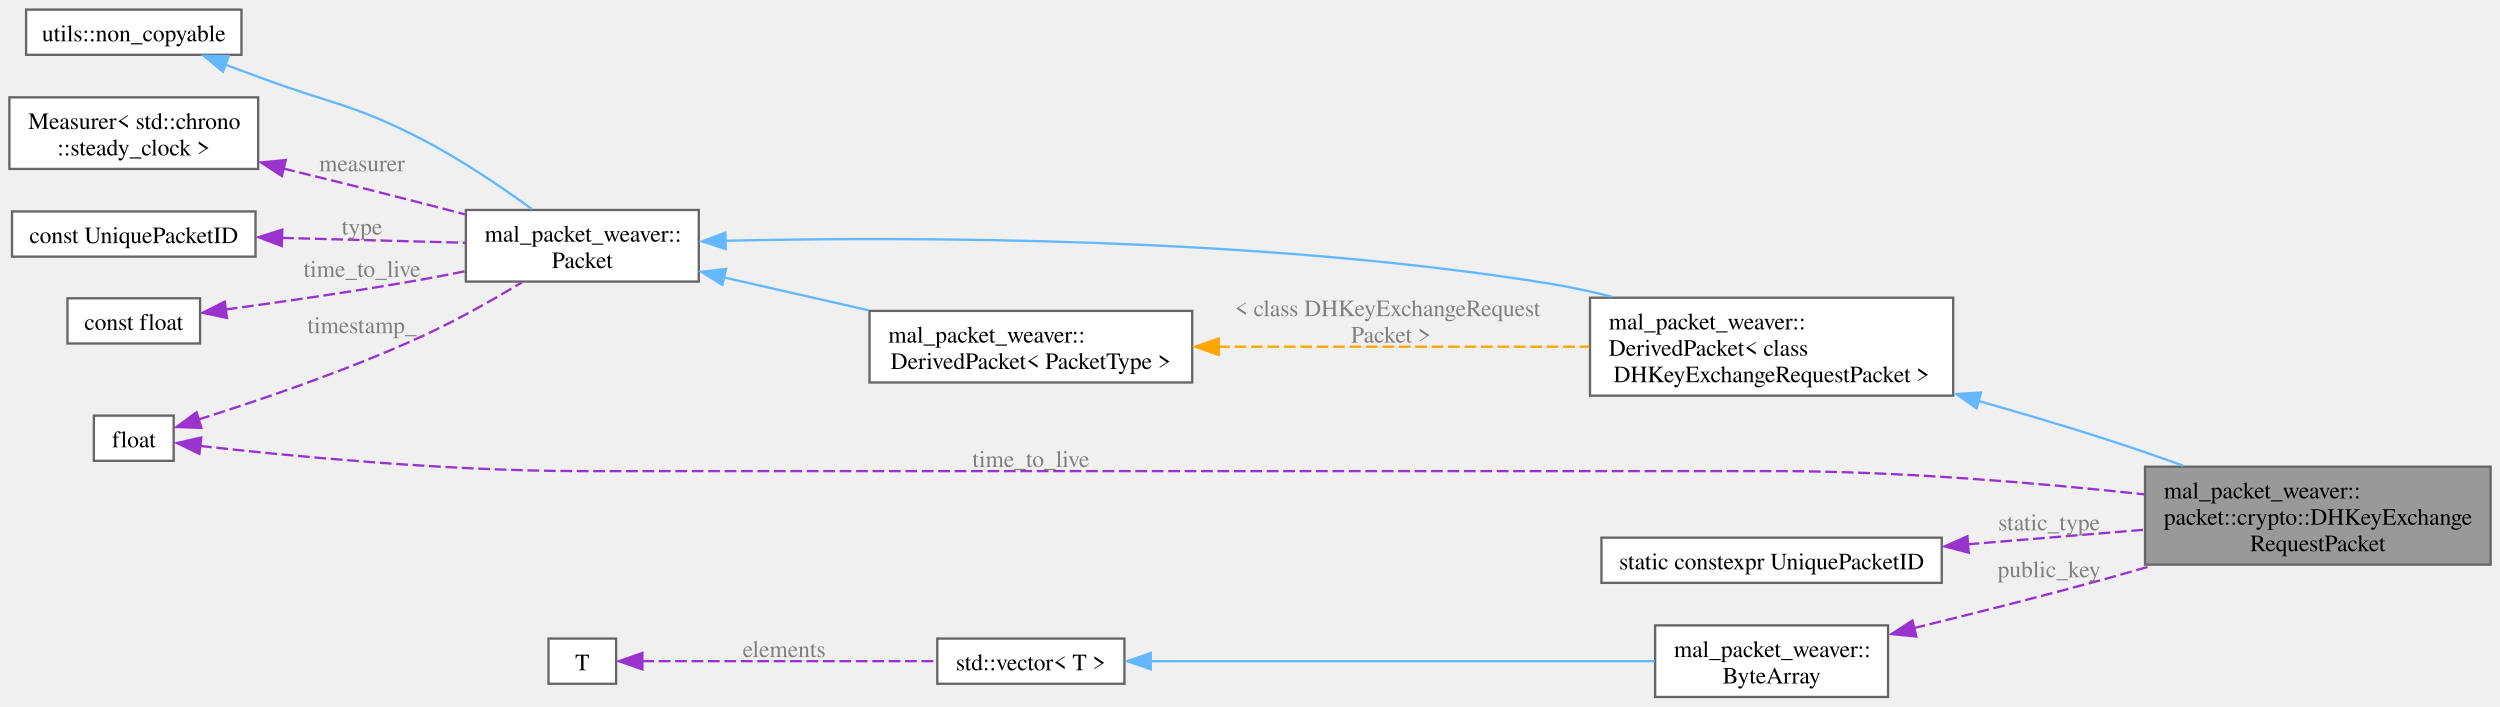
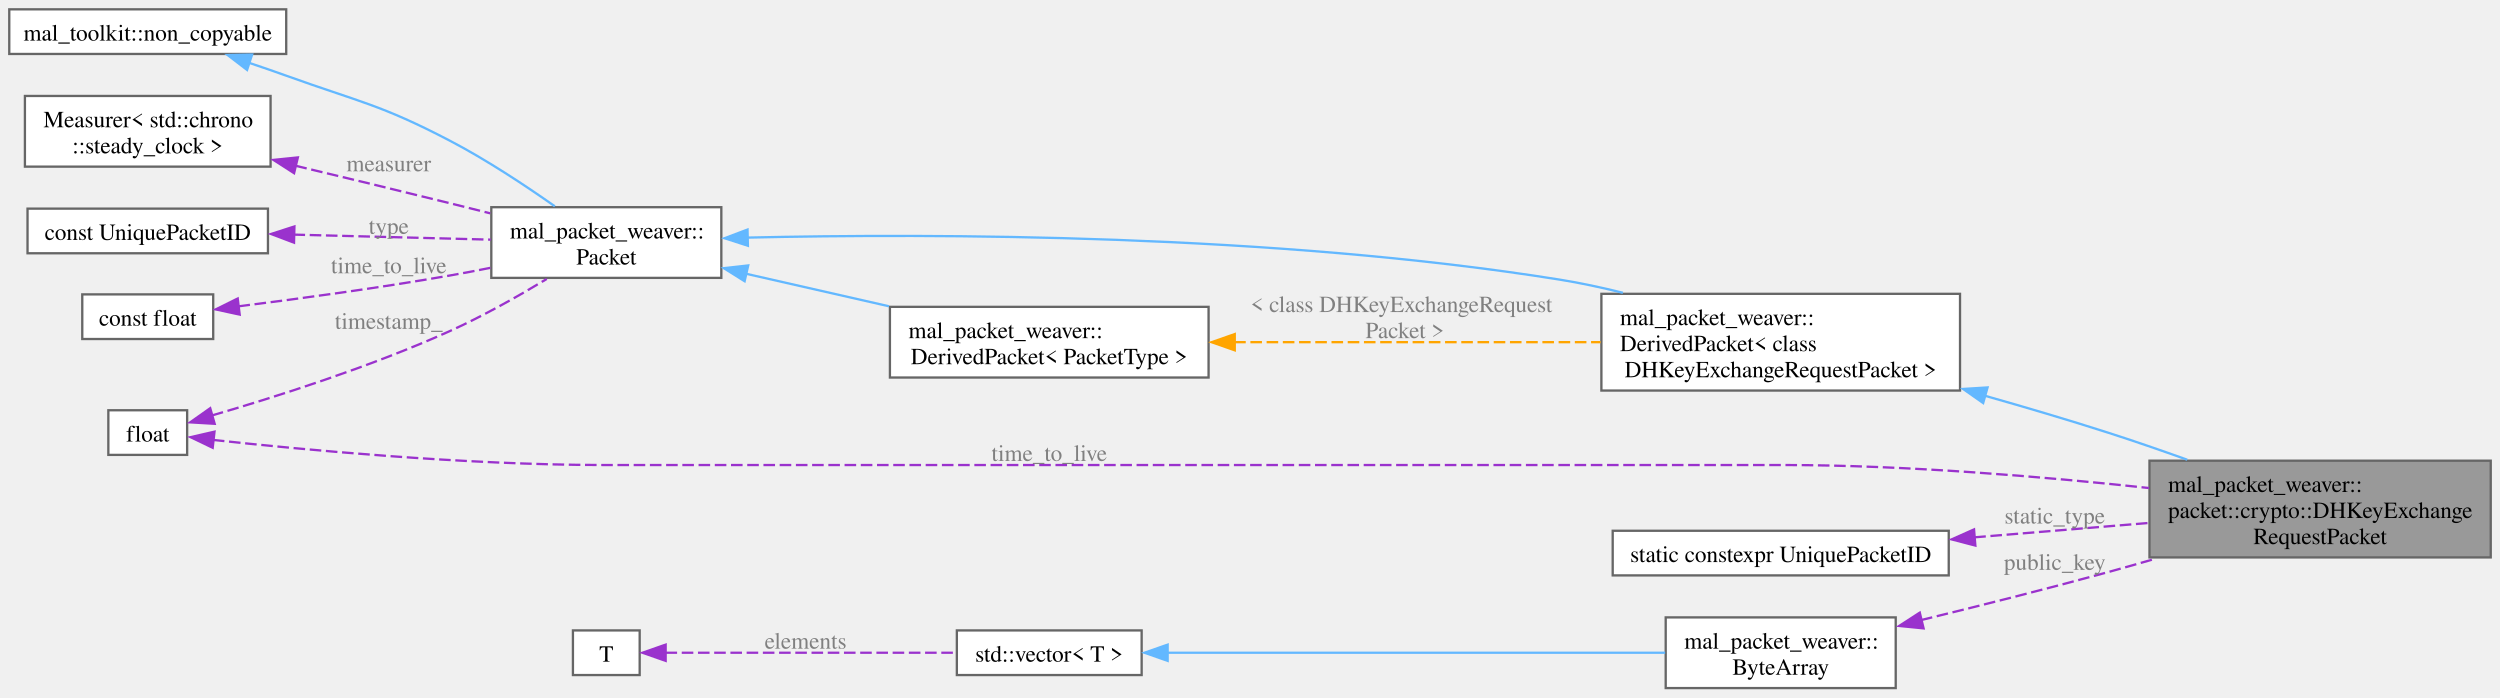
- <svg xmlns="http://www.w3.org/2000/svg" xmlns:xlink="http://www.w3.org/1999/xlink" width="1065pt" height="301pt" viewBox="0.00 0.00 1065.25 300.88">
+ <svg xmlns="http://www.w3.org/2000/svg" xmlns:xlink="http://www.w3.org/1999/xlink" width="1079pt" height="301pt" viewBox="0.00 0.00 1078.75 300.88">
  <g id="graph0" class="graph" transform="scale(1 1) rotate(0) translate(4 296.88)">
    <g id="Node000001" class="node">
      <g id="a_Node000001">
        <a xlink:title="Packet for Diffie-Hellman key exchange request.">
-           <polygon fill="#999999" stroke="#666666" points="1057.25,-98.12 910,-98.12 910,-56.38 1057.25,-56.38 1057.25,-98.12" />
-           <text text-anchor="start" x="918" y="-84.62" font-family="Times,serif" font-size="10.00">mal_packet_weaver::</text>
-           <text text-anchor="start" x="918" y="-73.38" font-family="Times,serif" font-size="10.00">packet::crypto::DHKeyExchange</text>
-           <text text-anchor="middle" x="983.62" y="-62.12" font-family="Times,serif" font-size="10.00">RequestPacket</text>
+           <polygon fill="#999999" stroke="#666666" points="1070.75,-98.12 923.5,-98.12 923.5,-56.38 1070.75,-56.38 1070.75,-98.12" />
+           <text text-anchor="start" x="931.5" y="-84.62" font-family="Times,serif" font-size="10.00">mal_packet_weaver::</text>
+           <text text-anchor="start" x="931.5" y="-73.38" font-family="Times,serif" font-size="10.00">packet::crypto::DHKeyExchange</text>
+           <text text-anchor="middle" x="997.12" y="-62.12" font-family="Times,serif" font-size="10.00">RequestPacket</text>
        </a>
      </g>
    </g>
    <g id="Node000002" class="node">
      <g id="a_Node000002">
        <a xlink:href="../../dd/d2b/classmal__packet__weaver_1_1_derived_packet.html" target="_top" xlink:title=" ">
-           <polygon fill="white" stroke="#666666" points="828.25,-170.12 673.5,-170.12 673.5,-128.38 828.25,-128.38 828.25,-170.12" />
-           <text text-anchor="start" x="681.5" y="-156.62" font-family="Times,serif" font-size="10.00">mal_packet_weaver::</text>
-           <text text-anchor="start" x="681.5" y="-145.38" font-family="Times,serif" font-size="10.00">DerivedPacket&lt; class</text>
-           <text text-anchor="middle" x="750.88" y="-134.12" font-family="Times,serif" font-size="10.00"> DHKeyExchangeRequestPacket &gt;</text>
+           <polygon fill="white" stroke="#666666" points="841.75,-170.12 687,-170.12 687,-128.38 841.75,-128.38 841.75,-170.12" />
+           <text text-anchor="start" x="695" y="-156.62" font-family="Times,serif" font-size="10.00">mal_packet_weaver::</text>
+           <text text-anchor="start" x="695" y="-145.38" font-family="Times,serif" font-size="10.00">DerivedPacket&lt; class</text>
+           <text text-anchor="middle" x="764.38" y="-134.12" font-family="Times,serif" font-size="10.00"> DHKeyExchangeRequestPacket &gt;</text>
        </a>
      </g>
    </g>
    <g id="edge1_Node000001_Node000002" class="edge">
      <g id="a_edge1_Node000001_Node000002">
        <a xlink:title=" ">
-           <path fill="none" stroke="#63b8ff" d="M838.86,-126.17C856.52,-121.17 874.91,-115.73 892,-110.25 903.16,-106.67 914.99,-102.58 926.3,-98.53" />
-           <polygon fill="#63b8ff" stroke="#63b8ff" points="838.24,-122.99 829.56,-129.07 840.13,-129.73 838.24,-122.99" />
+           <path fill="none" stroke="#63b8ff" d="M852.36,-126.17C870.02,-121.17 888.41,-115.73 905.5,-110.25 916.66,-106.67 928.49,-102.58 939.8,-98.53" />
+           <polygon fill="#63b8ff" stroke="#63b8ff" points="851.74,-122.99 843.06,-129.07 853.63,-129.73 851.74,-122.99" />
        </a>
      </g>
    </g>
    <g id="Node000003" class="node">
      <g id="a_Node000003">
        <a xlink:href="../../d2/d9d/classmal__packet__weaver_1_1_packet.html" target="_top" xlink:title="Base class for all packets.">
-           <polygon fill="white" stroke="#666666" points="293.75,-207.5 194.5,-207.5 194.5,-177 293.75,-177 293.75,-207.5" />
-           <text text-anchor="start" x="202.5" y="-194" font-family="Times,serif" font-size="10.00">mal_packet_weaver::</text>
-           <text text-anchor="middle" x="244.12" y="-182.75" font-family="Times,serif" font-size="10.00">Packet</text>
+           <polygon fill="white" stroke="#666666" points="307.25,-207.5 208,-207.5 208,-177 307.25,-177 307.25,-207.5" />
+           <text text-anchor="start" x="216" y="-194" font-family="Times,serif" font-size="10.00">mal_packet_weaver::</text>
+           <text text-anchor="middle" x="257.62" y="-182.75" font-family="Times,serif" font-size="10.00">Packet</text>
        </a>
      </g>
    </g>
    <g id="edge2_Node000002_Node000003" class="edge">
      <g id="a_edge2_Node000002_Node000003">
        <a xlink:title=" ">
-           <path fill="none" stroke="#63b8ff" d="M305.02,-194.38C385.34,-196.21 532.11,-196.01 655.5,-176.25 664.42,-174.82 673.69,-172.83 682.78,-170.56" />
-           <polygon fill="#63b8ff" stroke="#63b8ff" points="305.22,-190.86 295.14,-194.11 305.05,-197.85 305.22,-190.86" />
+           <path fill="none" stroke="#63b8ff" d="M318.52,-194.38C398.84,-196.21 545.61,-196.01 669,-176.25 677.92,-174.82 687.19,-172.83 696.28,-170.56" />
+           <polygon fill="#63b8ff" stroke="#63b8ff" points="318.72,-190.86 308.64,-194.11 318.55,-197.85 318.72,-190.86" />
        </a>
      </g>
    </g>
    <g id="Node000009" class="node">
      <g id="a_Node000009">
        <a xlink:href="../../dd/d2b/classmal__packet__weaver_1_1_derived_packet.html" target="_top" xlink:title="A templated class representing a derived packet from the base Packet class.">
-           <polygon fill="white" stroke="#666666" points="504,-164.5 366.5,-164.5 366.5,-134 504,-134 504,-164.5" />
-           <text text-anchor="start" x="374.5" y="-151" font-family="Times,serif" font-size="10.00">mal_packet_weaver::</text>
-           <text text-anchor="middle" x="435.25" y="-139.75" font-family="Times,serif" font-size="10.00">DerivedPacket&lt; PacketType &gt;</text>
+           <polygon fill="white" stroke="#666666" points="517.5,-164.5 380,-164.5 380,-134 517.5,-134 517.5,-164.5" />
+           <text text-anchor="start" x="388" y="-151" font-family="Times,serif" font-size="10.00">mal_packet_weaver::</text>
+           <text text-anchor="middle" x="448.75" y="-139.75" font-family="Times,serif" font-size="10.00">DerivedPacket&lt; PacketType &gt;</text>
        </a>
      </g>
    </g>
    <g id="edge9_Node000009_Node000003" class="edge">
      <g id="a_edge9_Node000009_Node000003">
        <a xlink:title=" ">
-           <path fill="none" stroke="#63b8ff" d="M304.44,-178.77C324.01,-174.31 345.93,-169.33 366.11,-164.74" />
-           <polygon fill="#63b8ff" stroke="#63b8ff" points="303.8,-175.55 294.83,-181.18 305.36,-182.37 303.8,-175.55" />
+           <path fill="none" stroke="#63b8ff" d="M317.94,-178.77C337.51,-174.31 359.43,-169.33 379.61,-164.74" />
+           <polygon fill="#63b8ff" stroke="#63b8ff" points="317.3,-175.55 308.33,-181.18 318.86,-182.37 317.3,-175.55" />
        </a>
      </g>
    </g>
    <g id="Node000004" class="node">
      <g id="a_Node000004">
        <a xlink:title=" ">
-           <polygon fill="white" stroke="#666666" points="98.88,-292.88 7.12,-292.88 7.12,-273.62 98.88,-273.62 98.88,-292.88" />
-           <text text-anchor="middle" x="53" y="-279.38" font-family="Times,serif" font-size="10.00">utils::non_copyable</text>
+           <polygon fill="white" stroke="#666666" points="119.5,-292.88 0,-292.88 0,-273.62 119.5,-273.62 119.5,-292.88" />
+           <text text-anchor="middle" x="59.75" y="-279.38" font-family="Times,serif" font-size="10.00">mal_toolkit::non_copyable</text>
        </a>
      </g>
    </g>
    <g id="edge3_Node000003_Node000004" class="edge">
      <g id="a_edge3_Node000003_Node000004">
        <a xlink:title=" ">
-           <path fill="none" stroke="#63b8ff" d="M92,-269.44C96.72,-267.71 101.47,-265.94 106,-264.25 137.42,-252.49 146.74,-252.74 176.5,-237.25 192.72,-228.81 209.79,-217.22 222.58,-207.92" />
-           <polygon fill="#63b8ff" stroke="#63b8ff" points="91.01,-266.44 82.83,-273.17 93.42,-273.02 91.01,-266.44" />
+           <path fill="none" stroke="#63b8ff" d="M103.48,-269.79C108.89,-267.98 114.34,-266.11 119.5,-264.25 151.22,-252.83 160.11,-251.84 190,-236.25 205.85,-227.98 222.65,-216.87 235.41,-207.89" />
+           <polygon fill="#63b8ff" stroke="#63b8ff" points="102.61,-266.72 94.2,-273.17 104.79,-273.37 102.61,-266.72" />
        </a>
      </g>
    </g>
    <g id="Node000005" class="node">
      <g id="a_Node000005">
        <a xlink:title=" ">
-           <polygon fill="white" stroke="#666666" points="106,-255.5 0,-255.5 0,-225 106,-225 106,-255.5" />
-           <text text-anchor="start" x="8" y="-242" font-family="Times,serif" font-size="10.00">Measurer&lt; std::chrono</text>
-           <text text-anchor="middle" x="53" y="-230.75" font-family="Times,serif" font-size="10.00">::steady_clock &gt;</text>
+           <polygon fill="white" stroke="#666666" points="112.75,-255.5 6.75,-255.5 6.75,-225 112.75,-225 112.75,-255.5" />
+           <text text-anchor="start" x="14.75" y="-242" font-family="Times,serif" font-size="10.00">Measurer&lt; std::chrono</text>
+           <text text-anchor="middle" x="59.75" y="-230.75" font-family="Times,serif" font-size="10.00">::steady_clock &gt;</text>
        </a>
      </g>
    </g>
    <g id="edge4_Node000003_Node000005" class="edge">
      <g id="a_edge4_Node000003_Node000005">
        <a xlink:title=" ">
-           <path fill="none" stroke="#9a32cd" stroke-dasharray="5,2" d="M116.68,-225.2C135.89,-220.51 157.09,-215.25 176.5,-210.25 182.19,-208.79 188.14,-207.22 194.04,-205.65" />
-           <polygon fill="#9a32cd" stroke="#9a32cd" points="116.11,-221.98 107.23,-227.75 117.77,-228.78 116.11,-221.98" />
-         </a>
-       </g>
-       <text text-anchor="middle" x="150.25" y="-224" font-family="Times,serif" font-size="10.00" fill="grey"> measurer</text>
+           <path fill="none" stroke="#9a32cd" stroke-dasharray="5,2" d="M123.47,-225.4C144.62,-220.34 168.35,-214.61 190,-209.25 195.68,-207.84 201.62,-206.35 207.53,-204.86" />
+           <polygon fill="#9a32cd" stroke="#9a32cd" points="122.9,-222.18 113.99,-227.9 124.53,-228.98 122.9,-222.18" />
+         </a>
+       </g>
+       <text text-anchor="middle" x="163.75" y="-223" font-family="Times,serif" font-size="10.00" fill="grey"> measurer</text>
    </g>
    <g id="Node000006" class="node">
      <g id="a_Node000006">
        <a xlink:title=" ">
-           <polygon fill="white" stroke="#666666" points="104.88,-206.88 1.12,-206.88 1.12,-187.62 104.88,-187.62 104.88,-206.88" />
-           <text text-anchor="middle" x="53" y="-193.38" font-family="Times,serif" font-size="10.00">const UniquePacketID</text>
+           <polygon fill="white" stroke="#666666" points="111.62,-206.88 7.88,-206.88 7.88,-187.62 111.62,-187.62 111.62,-206.88" />
+           <text text-anchor="middle" x="59.75" y="-193.38" font-family="Times,serif" font-size="10.00">const UniquePacketID</text>
        </a>
      </g>
    </g>
    <g id="edge5_Node000003_Node000006" class="edge">
      <g id="a_edge5_Node000003_Node000006">
        <a xlink:title=" ">
-           <path fill="none" stroke="#9a32cd" stroke-dasharray="5,2" d="M116.17,-195.61C141.51,-194.94 170.39,-194.17 194.19,-193.54" />
-           <polygon fill="#9a32cd" stroke="#9a32cd" points="116.08,-192.13 106.18,-195.9 116.27,-199.13 116.08,-192.13" />
-         </a>
-       </g>
-       <text text-anchor="middle" x="150.25" y="-197" font-family="Times,serif" font-size="10.00" fill="grey"> type</text>
+           <path fill="none" stroke="#9a32cd" stroke-dasharray="5,2" d="M122.64,-195.67C150.11,-194.97 181.98,-194.16 207.74,-193.5" />
+           <polygon fill="#9a32cd" stroke="#9a32cd" points="122.87,-192.19 112.96,-195.94 123.04,-199.19 122.87,-192.19" />
+         </a>
+       </g>
+       <text text-anchor="middle" x="163.75" y="-196" font-family="Times,serif" font-size="10.00" fill="grey"> type</text>
    </g>
    <g id="Node000007" class="node">
      <g id="a_Node000007">
        <a xlink:title=" ">
-           <polygon fill="white" stroke="#666666" points="81.25,-169.88 24.75,-169.88 24.75,-150.62 81.25,-150.62 81.25,-169.88" />
-           <text text-anchor="middle" x="53" y="-156.38" font-family="Times,serif" font-size="10.00">const float</text>
+           <polygon fill="white" stroke="#666666" points="88,-169.88 31.5,-169.88 31.5,-150.62 88,-150.62 88,-169.88" />
+           <text text-anchor="middle" x="59.75" y="-156.38" font-family="Times,serif" font-size="10.00">const float</text>
        </a>
      </g>
    </g>
    <g id="edge6_Node000003_Node000007" class="edge">
      <g id="a_edge6_Node000003_Node000007">
        <a xlink:title=" ">
-           <path fill="none" stroke="#9a32cd" stroke-dasharray="5,2" d="M92.21,-165.12C116.43,-168.37 148.38,-172.96 176.5,-178 182.21,-179.02 188.17,-180.18 194.08,-181.37" />
-           <polygon fill="#9a32cd" stroke="#9a32cd" points="92.7,-161.52 82.33,-163.68 91.78,-168.46 92.7,-161.52" />
-         </a>
-       </g>
-       <text text-anchor="middle" x="150.25" y="-179" font-family="Times,serif" font-size="10.00" fill="grey"> time_to_live</text>
+           <path fill="none" stroke="#9a32cd" stroke-dasharray="5,2" d="M98.89,-164.73C124.69,-167.95 159.49,-172.65 190,-178 195.71,-179 201.67,-180.14 207.59,-181.33" />
+           <polygon fill="#9a32cd" stroke="#9a32cd" points="99.43,-161.15 89.07,-163.4 98.57,-168.1 99.43,-161.15" />
+         </a>
+       </g>
+       <text text-anchor="middle" x="163.75" y="-179" font-family="Times,serif" font-size="10.00" fill="grey"> time_to_live</text>
    </g>
    <g id="Node000008" class="node">
      <g id="a_Node000008">
        <a xlink:title=" ">
-           <polygon fill="white" stroke="#666666" points="70,-119.88 36,-119.88 36,-100.62 70,-100.62 70,-119.88" />
-           <text text-anchor="middle" x="53" y="-106.38" font-family="Times,serif" font-size="10.00">float</text>
+           <polygon fill="white" stroke="#666666" points="76.75,-119.88 42.75,-119.88 42.75,-100.62 76.75,-100.62 76.75,-119.88" />
+           <text text-anchor="middle" x="59.75" y="-106.38" font-family="Times,serif" font-size="10.00">float</text>
        </a>
      </g>
    </g>
    <g id="edge11_Node000001_Node000008" class="edge">
      <g id="a_edge11_Node000001_Node000008">
        <a xlink:title=" ">
-           <path fill="none" stroke="#9a32cd" stroke-dasharray="5,2" d="M81.2,-106.97C117.9,-102.83 185.34,-96.25 243.12,-96.25 243.12,-96.25 243.12,-96.25 751.88,-96.25 804.83,-96.25 864.4,-91.22 909.74,-86.33" />
-           <polygon fill="#9a32cd" stroke="#9a32cd" points="80.95,-103.59 71.41,-108.21 81.75,-110.54 80.95,-103.59" />
-         </a>
-       </g>
-       <text text-anchor="middle" x="435.25" y="-98" font-family="Times,serif" font-size="10.00" fill="grey"> time_to_live</text>
+           <path fill="none" stroke="#9a32cd" stroke-dasharray="5,2" d="M87.85,-107.09C125.61,-102.96 196.22,-96.25 256.62,-96.25 256.62,-96.25 256.62,-96.25 765.38,-96.25 818.33,-96.25 877.9,-91.22 923.24,-86.33" />
+           <polygon fill="#9a32cd" stroke="#9a32cd" points="87.78,-103.68 78.23,-108.27 88.56,-110.64 87.78,-103.68" />
+         </a>
+       </g>
+       <text text-anchor="middle" x="448.75" y="-98" font-family="Times,serif" font-size="10.00" fill="grey"> time_to_live</text>
    </g>
    <g id="edge7_Node000003_Node000008" class="edge">
      <g id="a_edge7_Node000003_Node000008">
        <a xlink:title=" ">
-           <path fill="none" stroke="#9a32cd" stroke-dasharray="5,2" d="M80.44,-118.19C105.62,-126.1 144.35,-139.17 176.5,-154 190.79,-160.59 206.06,-169.23 218.38,-176.63" />
-           <polygon fill="#9a32cd" stroke="#9a32cd" points="81.81,-114.64 71.22,-115.03 79.74,-121.32 81.81,-114.64" />
-         </a>
-       </g>
-       <text text-anchor="middle" x="150.25" y="-155" font-family="Times,serif" font-size="10.00" fill="grey"> timestamp_</text>
+           <path fill="none" stroke="#9a32cd" stroke-dasharray="5,2" d="M87.44,-117.63C113.99,-125.34 155.61,-138.49 190,-154 204.35,-160.47 219.62,-169.1 231.92,-176.53" />
+           <polygon fill="#9a32cd" stroke="#9a32cd" points="88.63,-114.04 78.05,-114.66 86.71,-120.77 88.63,-114.04" />
+         </a>
+       </g>
+       <text text-anchor="middle" x="163.75" y="-155" font-family="Times,serif" font-size="10.00" fill="grey"> timestamp_</text>
    </g>
    <g id="edge8_Node000002_Node000009" class="edge">
      <g id="a_edge8_Node000002_Node000009">
        <a xlink:title=" ">
-           <path fill="none" stroke="orange" stroke-dasharray="5,2" d="M515.04,-149.25C563.44,-149.25 625.13,-149.25 673.14,-149.25" />
-           <polygon fill="orange" stroke="orange" points="515.3,-145.75 505.3,-149.25 515.3,-152.75 515.3,-145.75" />
-         </a>
-       </g>
-       <text text-anchor="start" x="522" y="-162.25" font-family="Times,serif" font-size="10.00" fill="grey"> &lt; class DHKeyExchangeRequest</text>
-       <text text-anchor="middle" x="588.75" y="-151" font-family="Times,serif" font-size="10.00" fill="grey">Packet &gt;</text>
+           <path fill="none" stroke="orange" stroke-dasharray="5,2" d="M528.54,-149.25C576.94,-149.25 638.63,-149.25 686.64,-149.25" />
+           <polygon fill="orange" stroke="orange" points="528.8,-145.75 518.8,-149.25 528.8,-152.75 528.8,-145.75" />
+         </a>
+       </g>
+       <text text-anchor="start" x="535.5" y="-162.25" font-family="Times,serif" font-size="10.00" fill="grey"> &lt; class DHKeyExchangeRequest</text>
+       <text text-anchor="middle" x="602.25" y="-151" font-family="Times,serif" font-size="10.00" fill="grey">Packet &gt;</text>
    </g>
    <g id="Node000010" class="node">
      <g id="a_Node000010">
        <a xlink:title=" ">
-           <polygon fill="white" stroke="#666666" points="823.38,-67.88 678.38,-67.88 678.38,-48.62 823.38,-48.62 823.38,-67.88" />
-           <text text-anchor="middle" x="750.88" y="-54.38" font-family="Times,serif" font-size="10.00">static constexpr UniquePacketID</text>
+           <polygon fill="white" stroke="#666666" points="836.88,-67.88 691.88,-67.88 691.88,-48.62 836.88,-48.62 836.88,-67.88" />
+           <text text-anchor="middle" x="764.38" y="-54.38" font-family="Times,serif" font-size="10.00">static constexpr UniquePacketID</text>
        </a>
      </g>
    </g>
    <g id="edge10_Node000001_Node000010" class="edge">
      <g id="a_edge10_Node000001_Node000010">
        <a xlink:title=" ">
-           <path fill="none" stroke="#9a32cd" stroke-dasharray="5,2" d="M834.39,-65.04C859,-67.07 885.78,-69.28 909.73,-71.25" />
-           <polygon fill="#9a32cd" stroke="#9a32cd" points="834.87,-61.49 824.62,-64.16 834.3,-68.47 834.87,-61.49" />
-         </a>
-       </g>
-       <text text-anchor="middle" x="869.12" y="-71" font-family="Times,serif" font-size="10.00" fill="grey"> static_type</text>
+           <path fill="none" stroke="#9a32cd" stroke-dasharray="5,2" d="M847.89,-65.04C872.5,-67.07 899.28,-69.28 923.23,-71.25" />
+           <polygon fill="#9a32cd" stroke="#9a32cd" points="848.37,-61.49 838.12,-64.16 847.8,-68.47 848.37,-61.49" />
+         </a>
+       </g>
+       <text text-anchor="middle" x="882.62" y="-71" font-family="Times,serif" font-size="10.00" fill="grey"> static_type</text>
    </g>
    <g id="Node000011" class="node">
      <g id="a_Node000011">
        <a xlink:href="../../d4/d9d/structmal__packet__weaver_1_1_byte_array.html" target="_top" xlink:title="A dynamically resizable array of bytes.">
-           <polygon fill="white" stroke="#666666" points="800.5,-30.5 701.25,-30.5 701.25,0 800.5,0 800.5,-30.5" />
-           <text text-anchor="start" x="709.25" y="-17" font-family="Times,serif" font-size="10.00">mal_packet_weaver::</text>
-           <text text-anchor="middle" x="750.88" y="-5.75" font-family="Times,serif" font-size="10.00">ByteArray</text>
+           <polygon fill="white" stroke="#666666" points="814,-30.5 714.75,-30.5 714.75,0 814,0 814,-30.5" />
+           <text text-anchor="start" x="722.75" y="-17" font-family="Times,serif" font-size="10.00">mal_packet_weaver::</text>
+           <text text-anchor="middle" x="764.38" y="-5.75" font-family="Times,serif" font-size="10.00">ByteArray</text>
        </a>
      </g>
    </g>
    <g id="edge12_Node000001_Node000011" class="edge">
      <g id="a_edge12_Node000001_Node000011">
        <a xlink:title=" ">
-           <path fill="none" stroke="#9a32cd" stroke-dasharray="5,2" d="M811.4,-29.33C836.37,-35.41 865.67,-42.78 892,-50 898.81,-51.87 905.89,-53.88 912.96,-55.93" />
-           <polygon fill="#9a32cd" stroke="#9a32cd" points="812.53,-25.76 801.99,-26.81 810.88,-32.56 812.53,-25.76" />
-         </a>
-       </g>
-       <text text-anchor="middle" x="869.12" y="-51" font-family="Times,serif" font-size="10.00" fill="grey"> public_key</text>
+           <path fill="none" stroke="#9a32cd" stroke-dasharray="5,2" d="M824.9,-29.33C849.87,-35.41 879.17,-42.78 905.5,-50 912.31,-51.87 919.39,-53.88 926.46,-55.93" />
+           <polygon fill="#9a32cd" stroke="#9a32cd" points="826.03,-25.76 815.49,-26.81 824.38,-32.56 826.03,-25.76" />
+         </a>
+       </g>
+       <text text-anchor="middle" x="882.62" y="-51" font-family="Times,serif" font-size="10.00" fill="grey"> public_key</text>
    </g>
    <g id="Node000012" class="node">
      <g id="a_Node000012">
        <a xlink:title=" ">
-           <polygon fill="white" stroke="#666666" points="475.12,-24.88 395.38,-24.88 395.38,-5.62 475.12,-5.62 475.12,-24.88" />
-           <text text-anchor="middle" x="435.25" y="-11.38" font-family="Times,serif" font-size="10.00">std::vector&lt; T &gt;</text>
+           <polygon fill="white" stroke="#666666" points="488.62,-24.88 408.88,-24.88 408.88,-5.62 488.62,-5.62 488.62,-24.88" />
+           <text text-anchor="middle" x="448.75" y="-11.38" font-family="Times,serif" font-size="10.00">std::vector&lt; T &gt;</text>
        </a>
      </g>
    </g>
    <g id="edge13_Node000011_Node000012" class="edge">
      <g id="a_edge13_Node000011_Node000012">
        <a xlink:title=" ">
-           <path fill="none" stroke="#63b8ff" d="M486.24,-15.25C545.19,-15.25 642.54,-15.25 701.01,-15.25" />
-           <polygon fill="#63b8ff" stroke="#63b8ff" points="486.34,-11.75 476.34,-15.25 486.34,-18.75 486.34,-11.75" />
+           <path fill="none" stroke="#63b8ff" d="M499.74,-15.25C558.69,-15.25 656.04,-15.25 714.51,-15.25" />
+           <polygon fill="#63b8ff" stroke="#63b8ff" points="499.84,-11.75 489.84,-15.25 499.84,-18.75 499.84,-11.75" />
        </a>
      </g>
    </g>
    <g id="Node000013" class="node">
      <g id="a_Node000013">
        <a xlink:title=" ">
-           <polygon fill="white" stroke="#666666" points="258.52,-24.88 229.72,-24.88 229.72,-5.62 258.52,-5.62 258.52,-24.88" />
-           <text text-anchor="middle" x="244.12" y="-11.38" font-family="Times,serif" font-size="10.00">T</text>
+           <polygon fill="white" stroke="#666666" points="272.02,-24.88 243.22,-24.88 243.22,-5.62 272.02,-5.62 272.02,-24.88" />
+           <text text-anchor="middle" x="257.62" y="-11.38" font-family="Times,serif" font-size="10.00">T</text>
        </a>
      </g>
    </g>
    <g id="edge14_Node000012_Node000013" class="edge">
      <g id="a_edge14_Node000012_Node000013">
        <a xlink:title=" ">
-           <path fill="none" stroke="#9a32cd" stroke-dasharray="5,2" d="M269.67,-15.25C301.53,-15.25 357.51,-15.25 395.23,-15.25" />
-           <polygon fill="#9a32cd" stroke="#9a32cd" points="269.73,-11.75 259.73,-15.25 269.73,-18.75 269.73,-11.75" />
-         </a>
-       </g>
-       <text text-anchor="middle" x="330.12" y="-17" font-family="Times,serif" font-size="10.00" fill="grey"> elements</text>
+           <path fill="none" stroke="#9a32cd" stroke-dasharray="5,2" d="M283.17,-15.25C315.03,-15.25 371.01,-15.25 408.73,-15.25" />
+           <polygon fill="#9a32cd" stroke="#9a32cd" points="283.23,-11.75 273.23,-15.25 283.23,-18.75 283.23,-11.75" />
+         </a>
+       </g>
+       <text text-anchor="middle" x="343.62" y="-17" font-family="Times,serif" font-size="10.00" fill="grey"> elements</text>
    </g>
  </g>
</svg>
